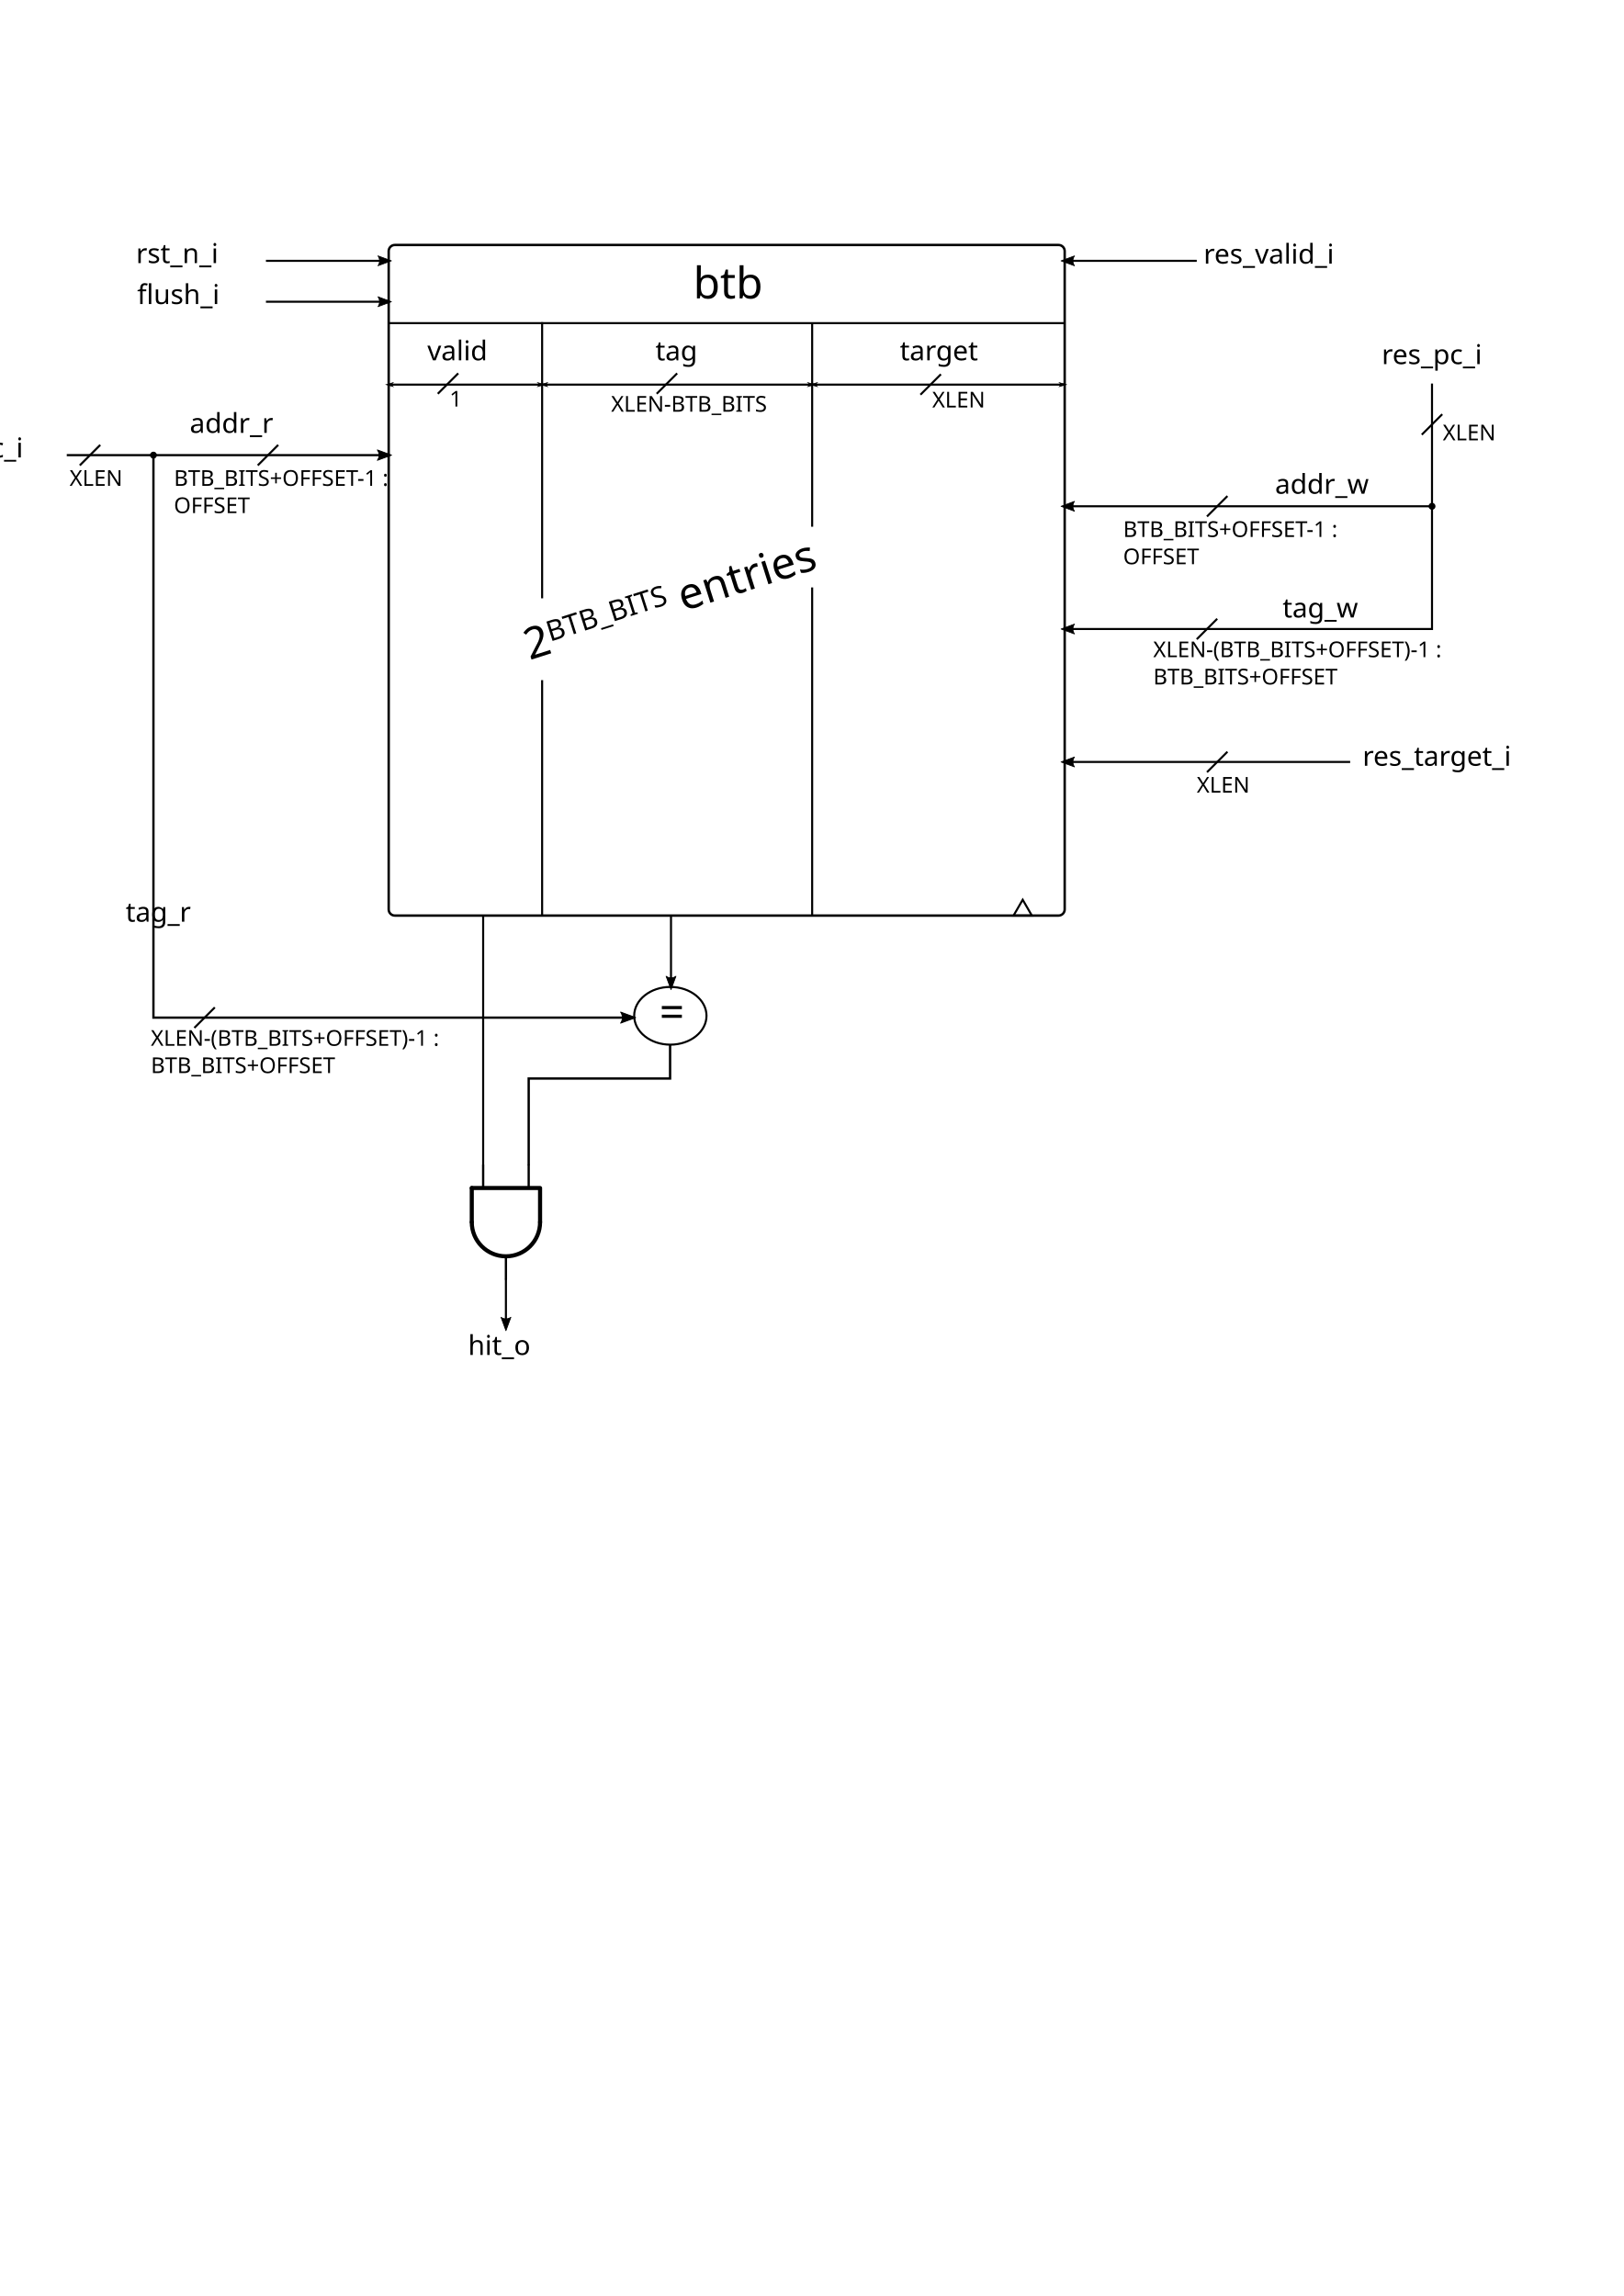
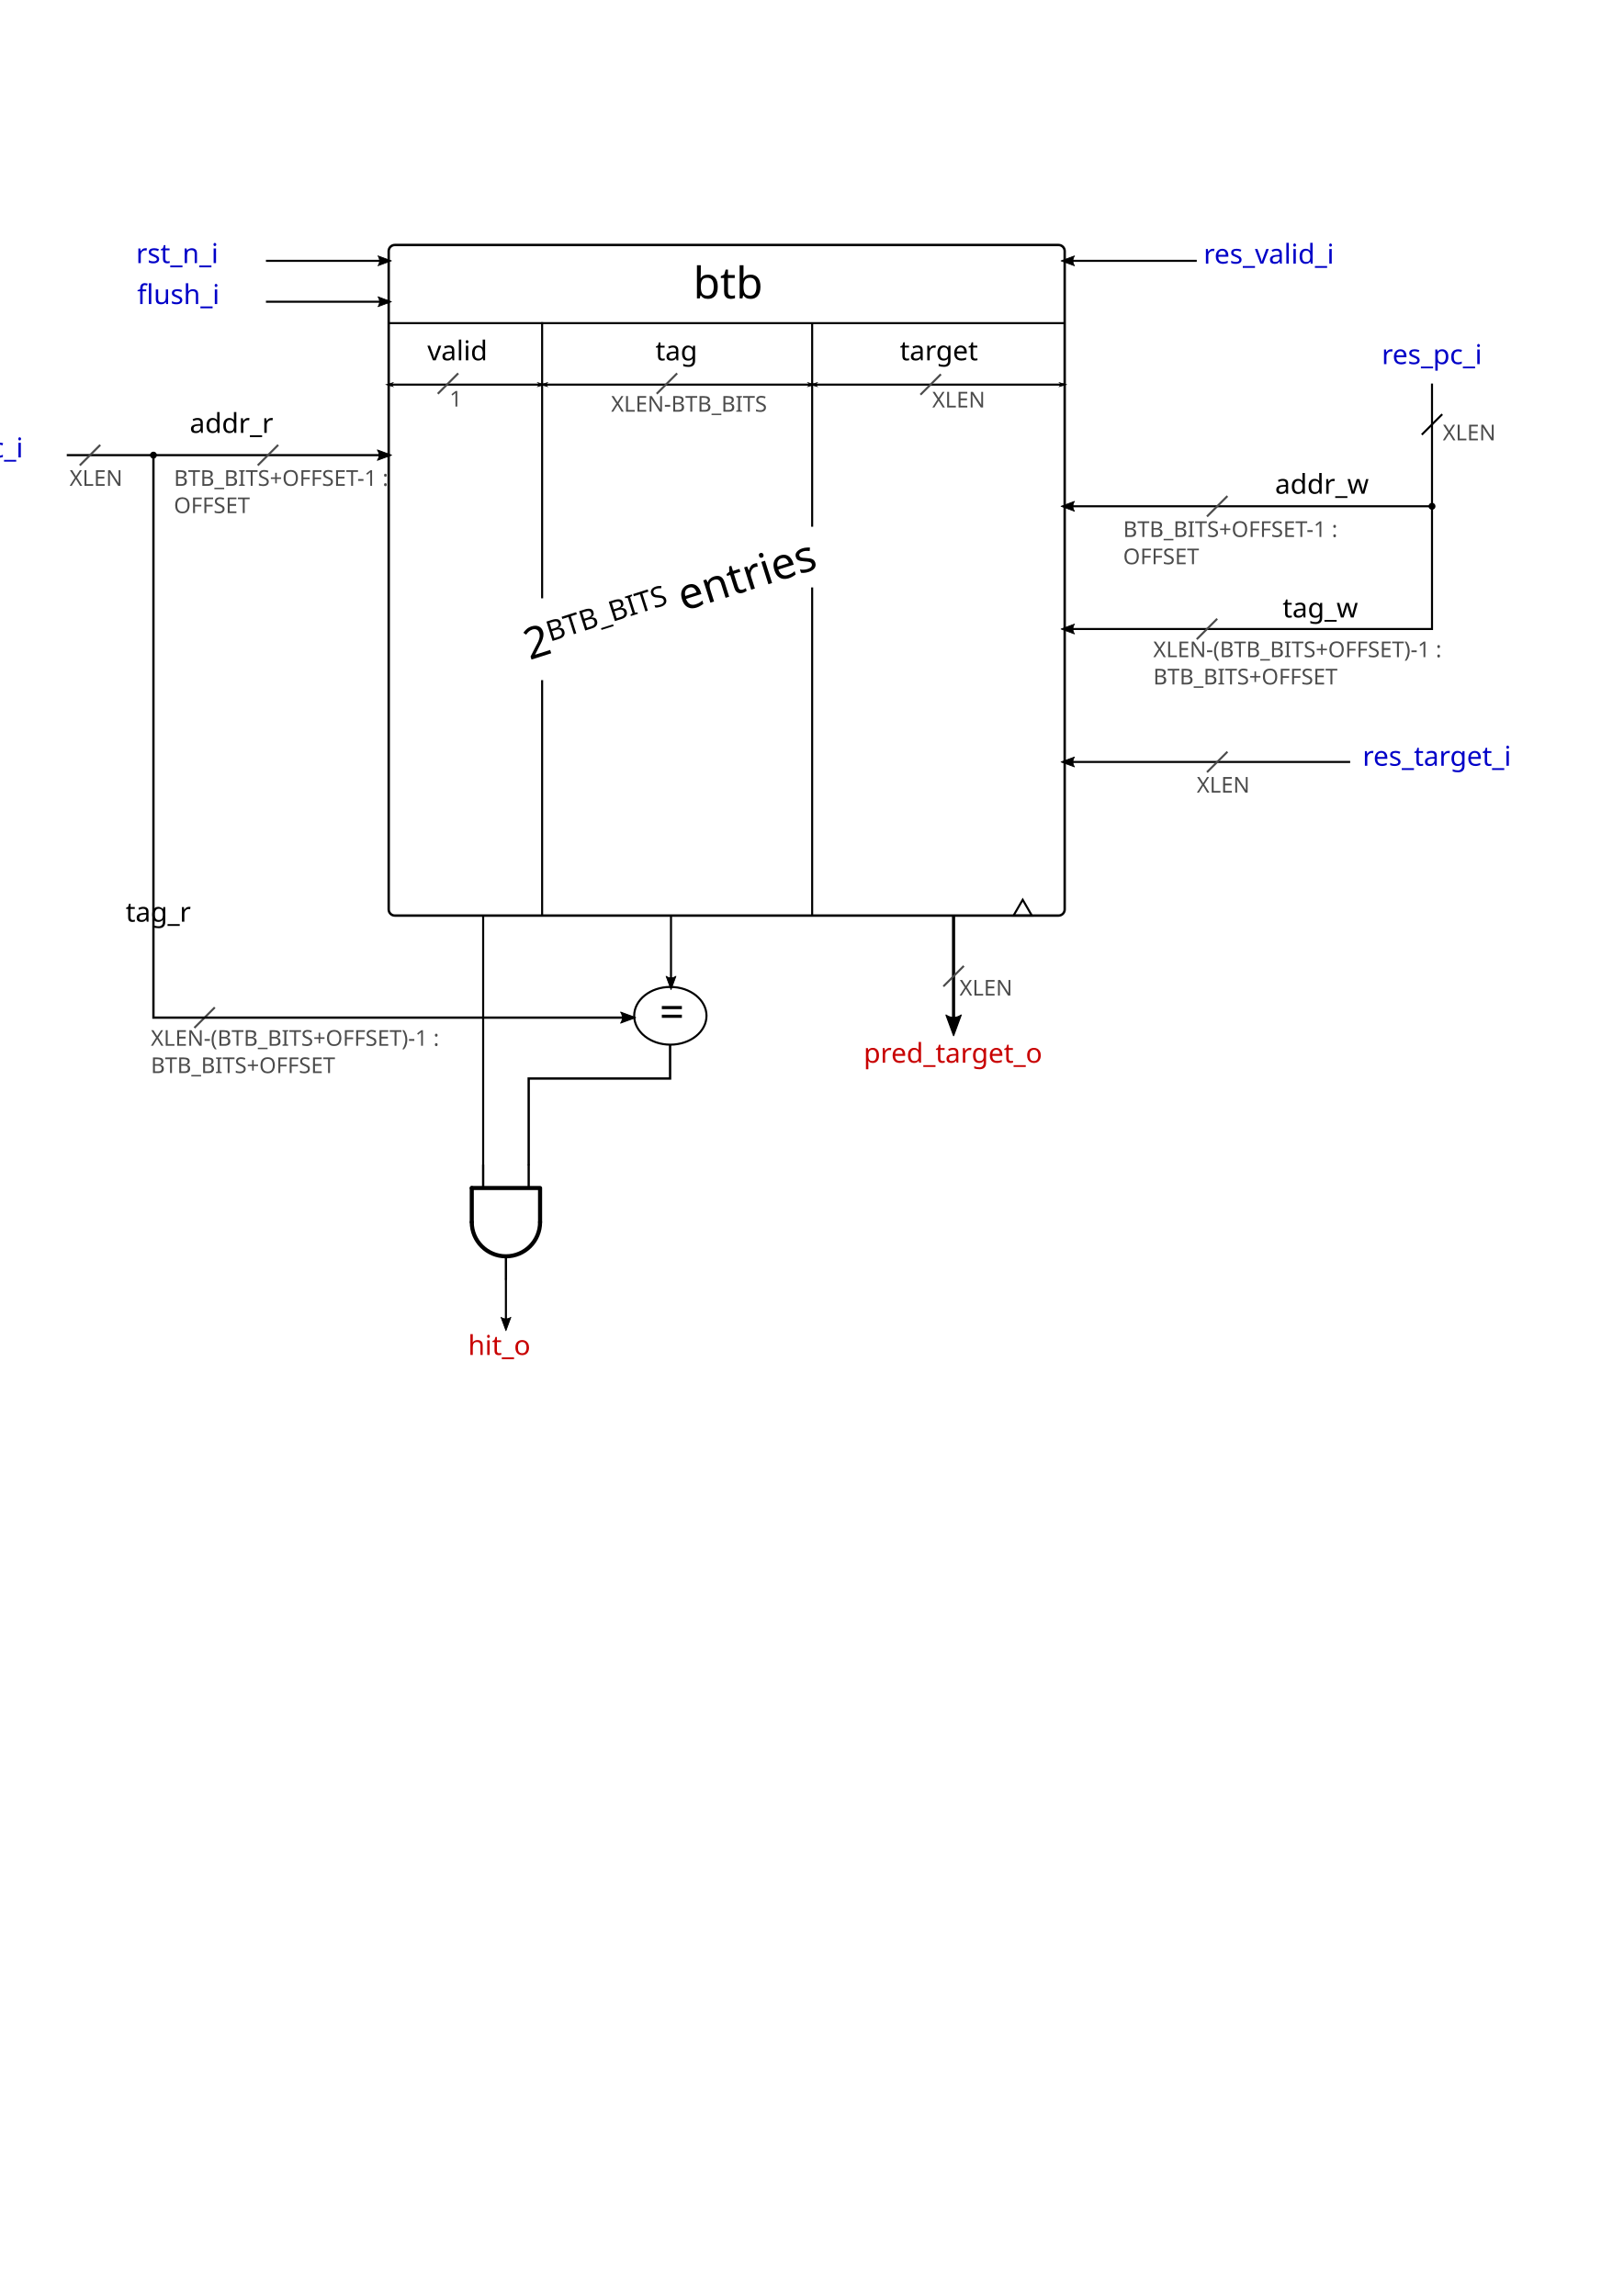
<svg xmlns="http://www.w3.org/2000/svg" width="210mm" height="297mm" viewBox="0 0 210 297" version="1.1" id="svg22961">
  <defs id="defs22955">
    <marker orient="auto" refY="0" refX="0" id="marker49386" style="overflow:visible">
      <path id="path49384" style="fill:#000000;fill-opacity:1;fill-rule:evenodd;stroke:#000000;stroke-width:0.625;stroke-linejoin:round;stroke-opacity:1" d="M 8.719,4.034 -2.207,0.016 8.719,-4.002 c -1.745,2.372 -1.735,5.617 -6e-7,8.035 z" transform="scale(-0.6)" />
    </marker>
    <marker style="overflow:visible" id="marker48910" refX="0" refY="0" orient="auto">
      <path transform="scale(-0.6)" d="M 8.719,4.034 -2.207,0.016 8.719,-4.002 c -1.745,2.372 -1.735,5.617 -6e-7,8.035 z" style="fill:#000000;fill-opacity:1;fill-rule:evenodd;stroke:#000000;stroke-width:0.625;stroke-linejoin:round;stroke-opacity:1" id="path48908" />
    </marker>
    <marker style="overflow:visible" id="marker48564" refX="0" refY="0" orient="auto">
      <path transform="scale(-0.6)" d="M 8.719,4.034 -2.207,0.016 8.719,-4.002 c -1.745,2.372 -1.735,5.617 -6e-7,8.035 z" style="fill:#000000;fill-opacity:1;fill-rule:evenodd;stroke:#000000;stroke-width:0.625;stroke-linejoin:round;stroke-opacity:1" id="path48562" />
    </marker>
    <marker orient="auto" refY="0" refX="0" id="marker47686" style="overflow:visible">
      <path id="path47684" style="fill:#000000;fill-opacity:1;fill-rule:evenodd;stroke:#000000;stroke-width:0.625;stroke-linejoin:round;stroke-opacity:1" d="M 8.719,4.034 -2.207,0.016 8.719,-4.002 c -1.745,2.372 -1.735,5.617 -6e-7,8.035 z" transform="scale(-0.6)" />
    </marker>
    <marker style="overflow:visible" id="marker43282" refX="0" refY="0" orient="auto">
      <path transform="scale(-0.6)" d="M 8.719,4.034 -2.207,0.016 8.719,-4.002 c -1.745,2.372 -1.735,5.617 -6e-7,8.035 z" style="fill:#000000;fill-opacity:1;fill-rule:evenodd;stroke:#000000;stroke-width:0.625;stroke-linejoin:round;stroke-opacity:1" id="path43280" />
    </marker>
    <marker orient="auto" refY="0" refX="0" id="marker42916" style="overflow:visible">
      <path id="path42914" style="fill:#000000;fill-opacity:1;fill-rule:evenodd;stroke:#000000;stroke-width:0.625;stroke-linejoin:round;stroke-opacity:1" d="M 8.719,4.034 -2.207,0.016 8.719,-4.002 c -1.745,2.372 -1.735,5.617 -6e-7,8.035 z" transform="scale(-0.6)" />
    </marker>
    <marker orient="auto" refY="0" refX="0" id="Arrow1Sstart" style="overflow:visible">
      <path id="path922" d="M 0,0 5,-5 -12.5,0 5,5 Z" style="fill:#000000;fill-opacity:1;fill-rule:evenodd;stroke:#000000;stroke-width:1pt;stroke-opacity:1" transform="matrix(0.2,0,0,0.2,1.2,0)" />
    </marker>
    <marker orient="auto" refY="0" refX="0" id="Arrow1Send" style="overflow:visible">
      <path id="path925" d="M 0,0 5,-5 -12.5,0 5,5 Z" style="fill:#000000;fill-opacity:1;fill-rule:evenodd;stroke:#000000;stroke-width:1pt;stroke-opacity:1" transform="matrix(-0.2,0,0,-0.2,-1.2,0)" />
    </marker>
    <marker orient="auto" refY="0" refX="0" id="Arrow1Sstart-6" style="overflow:visible">
      <path id="path922-5" d="M 0,0 5,-5 -12.5,0 5,5 Z" style="fill:#000000;fill-opacity:1;fill-rule:evenodd;stroke:#000000;stroke-width:1pt;stroke-opacity:1" transform="matrix(0.2,0,0,0.2,1.2,0)" />
    </marker>
    <marker orient="auto" refY="0" refX="0" id="Arrow1Send-6" style="overflow:visible">
      <path id="path925-3" d="M 0,0 5,-5 -12.5,0 5,5 Z" style="fill:#000000;fill-opacity:1;fill-rule:evenodd;stroke:#000000;stroke-width:1pt;stroke-opacity:1" transform="matrix(-0.2,0,0,-0.2,-1.2,0)" />
    </marker>
    <marker orient="auto" refY="0" refX="0" id="Arrow1Sstart-2" style="overflow:visible">
      <path id="path922-9" d="M 0,0 5,-5 -12.5,0 5,5 Z" style="fill:#000000;fill-opacity:1;fill-rule:evenodd;stroke:#000000;stroke-width:1pt;stroke-opacity:1" transform="matrix(0.2,0,0,0.2,1.2,0)" />
    </marker>
    <marker orient="auto" refY="0" refX="0" id="Arrow1Send-3" style="overflow:visible">
      <path id="path925-9" d="M 0,0 5,-5 -12.5,0 5,5 Z" style="fill:#000000;fill-opacity:1;fill-rule:evenodd;stroke:#000000;stroke-width:1pt;stroke-opacity:1" transform="matrix(-0.2,0,0,-0.2,-1.2,0)" />
    </marker>
    <marker style="overflow:visible" id="marker3469" refX="0" refY="0" orient="auto">
      <path transform="scale(-0.6)" d="M 8.719,4.034 -2.207,0.016 8.719,-4.002 c -1.745,2.372 -1.735,5.617 -6e-7,8.035 z" style="fill:#000000;fill-opacity:1;fill-rule:evenodd;stroke:#000000;stroke-width:0.625;stroke-linejoin:round;stroke-opacity:1" id="path3467" />
    </marker>
    <marker orient="auto" refY="0" refX="0" id="Arrow2Mend" style="overflow:visible">
      <path id="path937" style="fill:#000000;fill-opacity:1;fill-rule:evenodd;stroke:#000000;stroke-width:0.625;stroke-linejoin:round;stroke-opacity:1" d="M 8.719,4.034 -2.207,0.016 8.719,-4.002 c -1.745,2.372 -1.735,5.617 -6e-7,8.035 z" transform="scale(-0.6)" />
    </marker>
    <marker style="overflow:visible" id="marker3503" refX="0" refY="0" orient="auto">
      <path transform="scale(-0.6)" d="M 8.719,4.034 -2.207,0.016 8.719,-4.002 c -1.745,2.372 -1.735,5.617 -6e-7,8.035 z" style="fill:#000000;fill-opacity:1;fill-rule:evenodd;stroke:#000000;stroke-width:0.625;stroke-linejoin:round;stroke-opacity:1" id="path3501" />
    </marker>
    <marker orient="auto" refY="0" refX="0" id="marker3579-7" style="overflow:visible">
      <path id="path3577-1" style="fill:#000000;fill-opacity:1;fill-rule:evenodd;stroke:#000000;stroke-width:0.625;stroke-linejoin:round;stroke-opacity:1" d="M 8.719,4.034 -2.207,0.016 8.719,-4.002 c -1.745,2.372 -1.735,5.617 -6e-7,8.035 z" transform="scale(-0.6)" />
+     </marker>
+     <marker orient="auto" refY="0" refX="0" id="marker3579-7-7" style="overflow:visible">
+       <path id="path3577-1-9" style="fill:#000000;fill-opacity:1;fill-rule:evenodd;stroke:#000000;stroke-width:0.625;stroke-linejoin:round;stroke-opacity:1" d="M 8.719,4.034 -2.207,0.016 8.719,-4.002 c -1.745,2.372 -1.735,5.617 -6e-7,8.035 z" transform="scale(-0.6)" />
    </marker>
  </defs>
  <g id="layer1">
    <rect rx="0.794" ry="0.794" style="fill:none;fill-opacity:1;stroke:#000000;stroke-width:0.313;stroke-opacity:1" y="31.689" x="50.271" height="86.746" width="87.429" id="rect3715-5" />
    <text id="text4524-6" y="38.651" x="89.543" style="font-style:normal;font-variant:normal;font-weight:normal;font-stretch:normal;font-size:5.651px;line-height:1.25;font-family:'Ubuntu Mono';-inkscape-font-specification:'Ubuntu Mono';letter-spacing:0px;word-spacing:0px;fill:#000000;fill-opacity:1;stroke:none;stroke-width:0.265" xml:space="preserve" transform="scale(1.001237,0.9987643)">
      <tspan style="font-size:5.651px;stroke-width:0.265" y="38.651" x="89.543" id="tspan4522-9">btb</tspan>
    </text>
    <path style="fill:none;fill-opacity:1;stroke:#000000;stroke-width:0.265;stroke-opacity:1" id="path4697-3" d="m 94.985,60.198 -2.365,0 1.183,-2.048 z" transform="matrix(1.002476,0,0,1,38.23497,58.23652)" />
    <path style="fill:none;stroke:#000000;stroke-width:0.265px;stroke-linecap:butt;stroke-linejoin:miter;stroke-opacity:1" d="M 50.271,41.8 H 137.631" id="path17433" />
    <path style="fill:none;stroke:#000000;stroke-width:0.265px;stroke-linecap:butt;stroke-linejoin:miter;stroke-opacity:1" d="M 105.04,41.8 V 68.135" id="path17435" />
    <text id="text4524-6-8" y="102.263" x="39.335" style="font-style:normal;font-variant:normal;font-weight:normal;font-stretch:normal;font-size:5.651px;line-height:1.25;font-family:'Ubuntu Mono';-inkscape-font-specification:'Ubuntu Mono';letter-spacing:0px;word-spacing:0px;fill:#000000;fill-opacity:1;stroke:none;stroke-width:0.265" xml:space="preserve" transform="matrix(0.9541437,-0.3034562,0.3027068,0.9517872,0,0)">
      <tspan style="font-size:5.651px;stroke-width:0.265" y="102.263" x="39.335" id="tspan4522-9-9">2<tspan id="tspan23048" style="font-size:65%;baseline-shift:super">BTB_BITS</tspan> entries</tspan>
    </text>
    <path style="fill:none;stroke:#000000;stroke-width:0.265px;stroke-linecap:butt;stroke-linejoin:miter;stroke-opacity:1" d="M 105.04,75.987 V 118.406" id="path17435-2" />
    <text xml:space="preserve" style="font-style:normal;font-variant:normal;font-weight:normal;font-stretch:normal;font-size:3.528px;line-height:1.25;font-family:'Ubuntu Mono';-inkscape-font-specification:'Ubuntu Mono';letter-spacing:0px;word-spacing:0px;fill:#000000;fill-opacity:1;stroke:none;stroke-width:0.265" x="55.272" y="46.611" id="text17096-7">
      <tspan id="tspan17094-4" x="55.272" y="46.611" style="font-size:3.528px;stroke-width:0.265">valid</tspan>
    </text>
    <text xml:space="preserve" style="font-style:normal;font-variant:normal;font-weight:normal;font-stretch:normal;font-size:3.528px;line-height:1.25;font-family:'Ubuntu Mono';-inkscape-font-specification:'Ubuntu Mono';letter-spacing:0px;word-spacing:0px;fill:#000000;fill-opacity:1;stroke:none;stroke-width:0.265" x="116.38" y="46.611" id="text17096-5">
      <tspan id="tspan17094-2" x="116.38" y="46.611" style="font-size:3.528px;stroke-width:0.265">target</tspan>
    </text>
    <text xml:space="preserve" style="font-style:normal;font-variant:normal;font-weight:normal;font-stretch:normal;font-size:3.528px;line-height:1.25;font-family:'Ubuntu Mono';-inkscape-font-specification:'Ubuntu Mono';letter-spacing:0px;word-spacing:0px;fill:#000000;fill-opacity:1;stroke:none;stroke-width:0.265" x="84.768" y="46.617" id="text17096-7-1">
      <tspan id="tspan17094-4-0" x="84.768" y="46.617" style="font-size:3.528px;stroke-width:0.265">tag</tspan>
    </text>
    <path style="fill:none;stroke:#000000;stroke-width:0.265px;stroke-linecap:butt;stroke-linejoin:miter;stroke-opacity:1" d="m 70.115,41.677 v 35.719" id="path17435-6" />
    <path style="fill:none;stroke:#000000;stroke-width:0.265px;stroke-linecap:butt;stroke-linejoin:miter;stroke-opacity:1" d="M 70.115,87.979 V 118.406" id="path17435-2-1" />
    <path style="fill:none;stroke:#000000;stroke-width:0.265px;stroke-linecap:butt;stroke-linejoin:miter;stroke-opacity:1;marker-start:url(#Arrow1Sstart);marker-end:url(#Arrow1Send)" d="M 50.271,49.752 H 70.115" id="path23467" />
-     <text xml:space="preserve" style="font-style:normal;font-variant:normal;font-weight:normal;font-stretch:normal;font-size:2.822px;line-height:1.25;font-family:'Ubuntu Mono';-inkscape-font-specification:'Ubuntu Mono';letter-spacing:0px;word-spacing:0px;fill:#000000;fill-opacity:1;stroke:none;stroke-width:0.265" x="58.142" y="52.591" id="text26007">
-       <tspan id="tspan26005" x="58.142" y="52.591" style="stroke-width:0.265">1</tspan>
-     </text>
-     <path style="fill:none;stroke:#000000;stroke-width:0.265px;stroke-linecap:butt;stroke-linejoin:miter;stroke-opacity:1" d="m 56.621,50.937 2.646,-2.646" id="path5483-4-6-2-7" />
+     <text xml:space="preserve" style="font-style:normal;font-variant:normal;font-weight:normal;font-stretch:normal;font-size:2.822px;line-height:1.25;font-family:'Ubuntu Mono';-inkscape-font-specification:'Ubuntu Mono';letter-spacing:0px;word-spacing:0px;fill:#4b4b4b;fill-opacity:1;stroke:none;stroke-width:0.265;" x="58.142" y="52.591" id="text26007">
+       <tspan id="tspan26005" x="58.142" y="52.591" style="stroke-width:0.265;fill:#4b4b4b;fill-opacity:1;">1</tspan>
+     </text>
+     <path style="fill:none;stroke:#4b4b4b;stroke-width:0.265px;stroke-linecap:butt;stroke-linejoin:miter;stroke-opacity:1" d="m 56.621,50.937 2.646,-2.646" id="path5483-4-6-2-7" />
    <path style="fill:none;stroke:#000000;stroke-width:0.265px;stroke-linecap:butt;stroke-linejoin:miter;stroke-opacity:1;marker-start:url(#Arrow1Sstart-6);marker-end:url(#Arrow1Send-6)" d="M 70.233,49.752 H 105.053" id="path23467-9" />
-     <text xml:space="preserve" style="font-style:normal;font-variant:normal;font-weight:normal;font-stretch:normal;font-size:2.822px;line-height:1.25;font-family:'Ubuntu Mono';-inkscape-font-specification:'Ubuntu Mono';letter-spacing:0px;word-spacing:0px;fill:#000000;fill-opacity:1;stroke:none;stroke-width:0.265" x="79.035" y="53.253" id="text26007-4">
-       <tspan id="tspan26005-8" x="79.035" y="53.253" style="stroke-width:0.265">XLEN-BTB_BITS</tspan>
-     </text>
-     <path style="fill:none;stroke:#000000;stroke-width:0.265px;stroke-linecap:butt;stroke-linejoin:miter;stroke-opacity:1" d="m 84.931,50.937 2.646,-2.646" id="path5483-4-6-2-7-1" />
+     <text xml:space="preserve" style="font-style:normal;font-variant:normal;font-weight:normal;font-stretch:normal;font-size:2.822px;line-height:1.25;font-family:'Ubuntu Mono';-inkscape-font-specification:'Ubuntu Mono';letter-spacing:0px;word-spacing:0px;fill:#4b4b4b;fill-opacity:1;stroke:none;stroke-width:0.265;" x="79.035" y="53.253" id="text26007-4">
+       <tspan id="tspan26005-8" x="79.035" y="53.253" style="stroke-width:0.265;fill:#4b4b4b;fill-opacity:1;">XLEN-BTB_BITS</tspan>
+     </text>
+     <path style="fill:none;stroke:#4b4b4b;stroke-width:0.265px;stroke-linecap:butt;stroke-linejoin:miter;stroke-opacity:1" d="m 84.931,50.937 2.646,-2.646" id="path5483-4-6-2-7-1" />
    <path style="fill:none;stroke:#000000;stroke-width:0.265px;stroke-linecap:butt;stroke-linejoin:miter;stroke-opacity:1;marker-start:url(#Arrow1Sstart-2);marker-end:url(#Arrow1Send-3)" d="m 105.126,49.752 h 32.457" id="path23467-0" />
-     <text xml:space="preserve" style="font-style:normal;font-variant:normal;font-weight:normal;font-stretch:normal;font-size:2.822px;line-height:1.25;font-family:'Ubuntu Mono';-inkscape-font-specification:'Ubuntu Mono';letter-spacing:0px;word-spacing:0px;fill:#000000;fill-opacity:1;stroke:none;stroke-width:0.265" x="120.565" y="52.709" id="text26007-8">
-       <tspan id="tspan26005-85" x="120.565" y="52.709" style="stroke-width:0.265">XLEN</tspan>
-     </text>
-     <path style="fill:none;stroke:#000000;stroke-width:0.265px;stroke-linecap:butt;stroke-linejoin:miter;stroke-opacity:1" d="m 119.044,51.055 2.646,-2.646" id="path5483-4-6-2-7-0" />
+     <text xml:space="preserve" style="font-style:normal;font-variant:normal;font-weight:normal;font-stretch:normal;font-size:2.822px;line-height:1.25;font-family:'Ubuntu Mono';-inkscape-font-specification:'Ubuntu Mono';letter-spacing:0px;word-spacing:0px;fill:#4b4b4b;fill-opacity:1;stroke:none;stroke-width:0.265;" x="120.565" y="52.709" id="text26007-8">
+       <tspan id="tspan26005-85" x="120.565" y="52.709" style="stroke-width:0.265;fill:#4b4b4b;fill-opacity:1;">XLEN</tspan>
+     </text>
+     <path style="fill:none;stroke:#4b4b4b;stroke-width:0.265px;stroke-linecap:butt;stroke-linejoin:miter;stroke-opacity:1" d="m 119.044,51.055 2.646,-2.646" id="path5483-4-6-2-7-0" />
    <path style="fill:none;stroke:#000000;stroke-width:0.265;stroke-linecap:butt;stroke-linejoin:miter;stroke-miterlimit:4;stroke-dasharray:none;stroke-opacity:1;marker-end:url(#Arrow2Mend)" d="M 34.396,39.031 H 50.271" id="path2840-3" />
-     <text xml:space="preserve" style="font-style:normal;font-variant:normal;font-weight:normal;font-stretch:normal;font-size:3.528px;line-height:1.25;font-family:'Ubuntu Mono';-inkscape-font-specification:'Ubuntu Mono';text-align:end;letter-spacing:0px;word-spacing:0px;text-anchor:end;fill:#000000;fill-opacity:1;stroke:none;stroke-width:0.265" x="32.981" y="39.325" id="text2844-6">
-       <tspan id="tspan2842-7" x="32.981" y="39.325" style="font-size:3.528px;text-align:end;text-anchor:end;stroke-width:0.265">flush_i</tspan>
+     <text xml:space="preserve" style="font-style:normal;font-variant:normal;font-weight:normal;font-stretch:normal;font-size:3.528px;line-height:1.25;font-family:'Ubuntu Mono';-inkscape-font-specification:'Ubuntu Mono';text-align:end;letter-spacing:0px;word-spacing:0px;text-anchor:end;fill:#0000c8;fill-opacity:1;stroke:none;stroke-width:0.265;" x="32.981" y="39.325" id="text2844-6">
+       <tspan id="tspan2842-7" x="32.981" y="39.325" style="font-size:3.528px;text-align:end;text-anchor:end;stroke-width:0.265;fill:#0000c8;fill-opacity:1;">flush_i</tspan>
    </text>
    <path style="fill:none;stroke:#000000;stroke-width:0.265;stroke-linecap:butt;stroke-linejoin:miter;stroke-miterlimit:4;stroke-dasharray:none;stroke-opacity:1;marker-end:url(#marker3469)" d="M 34.396,33.74 H 50.271" id="path2840-3-5" />
-     <text xml:space="preserve" style="font-style:normal;font-variant:normal;font-weight:normal;font-stretch:normal;font-size:3.528px;line-height:1.25;font-family:'Ubuntu Mono';-inkscape-font-specification:'Ubuntu Mono';text-align:end;letter-spacing:0px;word-spacing:0px;text-anchor:end;fill:#000000;fill-opacity:1;stroke:none;stroke-width:0.265" x="32.826" y="34.034" id="text2844-6-3">
-       <tspan id="tspan2842-7-5" x="32.826" y="34.034" style="font-size:3.528px;text-align:end;text-anchor:end;stroke-width:0.265">rst_n_i</tspan>
+     <text xml:space="preserve" style="font-style:normal;font-variant:normal;font-weight:normal;font-stretch:normal;font-size:3.528px;line-height:1.25;font-family:'Ubuntu Mono';-inkscape-font-specification:'Ubuntu Mono';text-align:end;letter-spacing:0px;word-spacing:0px;text-anchor:end;fill:#0000c8;fill-opacity:1;stroke:none;stroke-width:0.265;" x="32.826" y="34.034" id="text2844-6-3">
+       <tspan id="tspan2842-7-5" x="32.826" y="34.034" style="font-size:3.528px;text-align:end;text-anchor:end;stroke-width:0.265;fill:#0000c8;fill-opacity:1;">rst_n_i</tspan>
    </text>
    <path style="fill:none;stroke:#000000;stroke-width:0.281;stroke-linecap:butt;stroke-linejoin:miter;stroke-miterlimit:4;stroke-dasharray:none;stroke-opacity:1;marker-end:url(#marker3503)" d="M 8.635,58.875 H 50.271" id="path2840-3-6" />
-     <text xml:space="preserve" style="font-style:normal;font-variant:normal;font-weight:normal;font-stretch:normal;font-size:3.528px;line-height:1.25;font-family:'Ubuntu Mono';-inkscape-font-specification:'Ubuntu Mono';text-align:end;letter-spacing:0px;word-spacing:0px;text-anchor:end;fill:#000000;fill-opacity:1;stroke:none;stroke-width:0.265" x="7.581" y="59.169" id="text2844-6-2">
-       <tspan id="tspan2842-7-9" x="7.581" y="59.169" style="font-size:3.528px;text-align:end;text-anchor:end;stroke-width:0.265">pc_i</tspan>
-     </text>
-     <path style="fill:none;stroke:#000000;stroke-width:0.265px;stroke-linecap:butt;stroke-linejoin:miter;stroke-opacity:1" d="m 33.337,60.198 2.646,-2.646" id="path5483" />
-     <text xml:space="preserve" style="font-style:normal;font-variant:normal;font-weight:normal;font-stretch:normal;font-size:2.822px;line-height:1.25;font-family:'Ubuntu Mono';-inkscape-font-specification:'Ubuntu Mono';letter-spacing:0px;word-spacing:0px;fill:#000000;fill-opacity:1;stroke:none;stroke-width:0.265" x="22.49" y="62.844" id="text5508">
-       <tspan id="tspan5506" x="22.49" y="62.844" style="stroke-width:0.265">BTB_BITS+OFFSET-1 :</tspan>
-       <tspan x="22.49" y="66.372" style="stroke-width:0.265" id="tspan45962">OFFSET</tspan>
-     </text>
-     <path style="fill:none;stroke:#000000;stroke-width:0.265px;stroke-linecap:butt;stroke-linejoin:miter;stroke-opacity:1" d="M 10.319,60.198 12.965,57.552" id="path5483-9" />
-     <text xml:space="preserve" style="font-style:normal;font-variant:normal;font-weight:normal;font-stretch:normal;font-size:2.822px;line-height:1.25;font-family:'Ubuntu Mono';-inkscape-font-specification:'Ubuntu Mono';letter-spacing:0px;word-spacing:0px;fill:#000000;fill-opacity:1;stroke:none;stroke-width:0.265" x="8.996" y="62.844" id="text5508-6">
-       <tspan id="tspan5506-3" x="8.996" y="62.844" style="stroke-width:0.265">XLEN</tspan>
+     <text xml:space="preserve" style="font-style:normal;font-variant:normal;font-weight:normal;font-stretch:normal;font-size:3.528px;line-height:1.25;font-family:'Ubuntu Mono';-inkscape-font-specification:'Ubuntu Mono';text-align:end;letter-spacing:0px;word-spacing:0px;text-anchor:end;fill:#0000c8;fill-opacity:1;stroke:none;stroke-width:0.265;" x="7.581" y="59.169" id="text2844-6-2">
+       <tspan id="tspan2842-7-9" x="7.581" y="59.169" style="font-size:3.528px;text-align:end;text-anchor:end;stroke-width:0.265;fill:#0000c8;fill-opacity:1;">pc_i</tspan>
+     </text>
+     <path style="fill:none;stroke:#4b4b4b;stroke-width:0.265px;stroke-linecap:butt;stroke-linejoin:miter;stroke-opacity:1" d="m 33.337,60.198 2.646,-2.646" id="path5483" />
+     <text xml:space="preserve" style="font-style:normal;font-variant:normal;font-weight:normal;font-stretch:normal;font-size:2.822px;line-height:1.25;font-family:'Ubuntu Mono';-inkscape-font-specification:'Ubuntu Mono';letter-spacing:0px;word-spacing:0px;fill:#4b4b4b;fill-opacity:1;stroke:none;stroke-width:0.265;" x="22.49" y="62.844" id="text5508">
+       <tspan id="tspan5506" x="22.49" y="62.844" style="stroke-width:0.265;fill:#4b4b4b;fill-opacity:1;">BTB_BITS+OFFSET-1 :</tspan>
+       <tspan x="22.49" y="66.372" style="stroke-width:0.265;fill:#4b4b4b;fill-opacity:1;" id="tspan45962">OFFSET</tspan>
+     </text>
+     <path style="fill:none;stroke:#4b4b4b;stroke-width:0.265px;stroke-linecap:butt;stroke-linejoin:miter;stroke-opacity:1" d="M 10.319,60.198 12.965,57.552" id="path5483-9" />
+     <text xml:space="preserve" style="font-style:normal;font-variant:normal;font-weight:normal;font-stretch:normal;font-size:2.822px;line-height:1.25;font-family:'Ubuntu Mono';-inkscape-font-specification:'Ubuntu Mono';letter-spacing:0px;word-spacing:0px;fill:#4b4b4b;fill-opacity:1;stroke:none;stroke-width:0.265;" x="8.996" y="62.844" id="text5508-6">
+       <tspan id="tspan5506-3" x="8.996" y="62.844" style="stroke-width:0.265;fill:#4b4b4b;fill-opacity:1;">XLEN</tspan>
    </text>
    <text xml:space="preserve" style="font-style:normal;font-variant:normal;font-weight:normal;font-stretch:normal;font-size:2.822px;line-height:1.25;font-family:'Ubuntu Mono';-inkscape-font-specification:'Ubuntu Mono';letter-spacing:0px;word-spacing:0px;fill:#000000;fill-opacity:1;stroke:none;stroke-width:0.265" x="85.99" y="131.635" id="text42209">
      <tspan id="tspan42207" x="85.99" y="134.268" style="stroke-width:0.265" />
    </text>
    <g id="g42218">
      <ellipse ry="3.733" rx="4.677" cy="131.399" cx="86.698" id="path41608" style="fill:none;fill-opacity:1;stroke:#000000;stroke-width:0.265;stroke-miterlimit:4;stroke-dasharray:none;stroke-opacity:1" />
      <text id="text42213" y="132.881" x="85.284" style="font-style:normal;font-variant:normal;font-weight:normal;font-stretch:normal;font-size:5.644px;line-height:1.25;font-family:'Ubuntu Mono';-inkscape-font-specification:'Ubuntu Mono';letter-spacing:0px;word-spacing:0px;fill:#000000;fill-opacity:1;stroke:none;stroke-width:0.265" xml:space="preserve">
        <tspan style="stroke-width:0.265" y="132.881" x="85.284" id="tspan42211">=</tspan>
      </text>
    </g>
    <circle style="fill:#000000;fill-opacity:1;stroke:#000000;stroke-width:0.204;stroke-opacity:1" id="path103-7" cx="19.844" cy="-58.875" r="0.348" transform="scale(1,-1)" />
-     <text xml:space="preserve" style="font-style:normal;font-variant:normal;font-weight:normal;font-stretch:normal;font-size:2.822px;line-height:1.25;font-family:'Ubuntu Mono';-inkscape-font-specification:'Ubuntu Mono';letter-spacing:0px;word-spacing:0px;fill:#000000;fill-opacity:1;stroke:none;stroke-width:0.265" x="19.504" y="135.278" id="text26007-4-8">
-       <tspan id="tspan26005-8-5" x="19.504" y="135.278" style="stroke-width:0.265">XLEN-(BTB_BITS+OFFSET)-1 :</tspan>
-       <tspan x="19.504" y="138.806" style="stroke-width:0.265" id="tspan47140">BTB_BITS+OFFSET</tspan>
-     </text>
-     <path style="fill:none;stroke:#000000;stroke-width:0.265px;stroke-linecap:butt;stroke-linejoin:miter;stroke-opacity:1" d="m 25.135,132.958 2.646,-2.646" id="path5483-4-6-2-7-1-6" />
+     <text xml:space="preserve" style="font-style:normal;font-variant:normal;font-weight:normal;font-stretch:normal;font-size:2.822px;line-height:1.25;font-family:'Ubuntu Mono';-inkscape-font-specification:'Ubuntu Mono';letter-spacing:0px;word-spacing:0px;fill:#4b4b4b;fill-opacity:1;stroke:none;stroke-width:0.265;" x="19.504" y="135.278" id="text26007-4-8">
+       <tspan id="tspan26005-8-5" x="19.504" y="135.278" style="stroke-width:0.265;fill:#4b4b4b;fill-opacity:1;">XLEN-(BTB_BITS+OFFSET)-1 :</tspan>
+       <tspan x="19.504" y="138.806" style="stroke-width:0.265;fill:#4b4b4b;fill-opacity:1;" id="tspan47140">BTB_BITS+OFFSET</tspan>
+     </text>
+     <path style="fill:none;stroke:#4b4b4b;stroke-width:0.265px;stroke-linecap:butt;stroke-linejoin:miter;stroke-opacity:1" d="m 25.135,132.958 2.646,-2.646" id="path5483-4-6-2-7-1-6" />
    <path style="fill:none;stroke:#000000;stroke-width:0.298px;stroke-linecap:butt;stroke-linejoin:miter;stroke-opacity:1;marker-end:url(#marker42916)" d="m 19.844,58.875 v 72.76 h 61.98" id="path43236" />
    <path style="fill:none;stroke:#000000;stroke-width:0.265px;stroke-linecap:butt;stroke-linejoin:miter;stroke-opacity:1;marker-end:url(#marker43282)" d="m 86.783,118.406 v 9.26" id="path43272" />
    <path style="fill:none;stroke:#000000;stroke-width:0.265px;stroke-linecap:butt;stroke-linejoin:miter;stroke-opacity:1;marker-end:url(#marker3579-7)" d="m 65.433,165.455 v 6.326" id="path3565-72" />
-     <text xml:space="preserve" style="font-style:normal;font-variant:normal;font-weight:normal;font-stretch:normal;font-size:3.528px;line-height:1.25;font-family:'Ubuntu Mono';-inkscape-font-specification:'Ubuntu Mono';letter-spacing:0px;word-spacing:0px;fill:#000000;fill-opacity:1;stroke:none;stroke-width:0.265" x="60.539" y="175.262" id="text22917">
-       <tspan id="tspan22915" x="60.539" y="175.262" style="font-size:3.528px;stroke-width:0.265">hit_o</tspan>
-     </text>
-     <text xml:space="preserve" style="font-style:normal;font-variant:normal;font-weight:normal;font-stretch:normal;font-size:3.528px;line-height:1.25;font-family:'Ubuntu Mono';-inkscape-font-specification:'Ubuntu Mono';letter-spacing:0px;word-spacing:0px;fill:#000000;fill-opacity:1;stroke:none;stroke-width:0.265" x="155.669" y="34.099" id="text3569">
-       <tspan id="tspan3567" x="155.669" y="34.099" style="stroke-width:0.265">res_valid_i</tspan>
-     </text>
-     <text xml:space="preserve" style="font-style:normal;font-variant:normal;font-weight:normal;font-stretch:normal;font-size:3.528px;line-height:1.25;font-family:'Ubuntu Mono';-inkscape-font-specification:'Ubuntu Mono';letter-spacing:0px;word-spacing:0px;fill:#000000;fill-opacity:1;stroke:none;stroke-width:0.265" x="178.704" y="47.101" id="text3569-0">
-       <tspan id="tspan3567-9" x="178.704" y="47.101" style="stroke-width:0.265">res_pc_i</tspan>
-     </text>
-     <text xml:space="preserve" style="font-style:normal;font-variant:normal;font-weight:normal;font-stretch:normal;font-size:3.528px;line-height:1.25;font-family:'Ubuntu Mono';-inkscape-font-specification:'Ubuntu Mono';letter-spacing:0px;word-spacing:0px;fill:#000000;fill-opacity:1;stroke:none;stroke-width:0.265" x="176.229" y="99.057" id="text3569-6">
-       <tspan id="tspan3567-2" x="176.229" y="99.057" style="stroke-width:0.265">res_target_i</tspan>
+     <text xml:space="preserve" style="font-style:normal;font-variant:normal;font-weight:normal;font-stretch:normal;font-size:3.528px;line-height:1.25;font-family:'Ubuntu Mono';-inkscape-font-specification:'Ubuntu Mono';letter-spacing:0px;word-spacing:0px;fill:#c80000;fill-opacity:1;stroke:none;stroke-width:0.265;" x="60.539" y="175.262" id="text22917">
+       <tspan id="tspan22915" x="60.539" y="175.262" style="font-size:3.528px;stroke-width:0.265;fill:#c80000;fill-opacity:1;">hit_o</tspan>
+     </text>
+     <text xml:space="preserve" style="font-style:normal;font-variant:normal;font-weight:normal;font-stretch:normal;font-size:3.528px;line-height:1.25;font-family:'Ubuntu Mono';-inkscape-font-specification:'Ubuntu Mono';letter-spacing:0px;word-spacing:0px;fill:#0000c8;fill-opacity:1;stroke:none;stroke-width:0.265;" x="155.669" y="34.099" id="text3569">
+       <tspan id="tspan3567" x="155.669" y="34.099" style="stroke-width:0.265;fill:#0000c8;fill-opacity:1;">res_valid_i</tspan>
+     </text>
+     <text xml:space="preserve" style="font-style:normal;font-variant:normal;font-weight:normal;font-stretch:normal;font-size:3.528px;line-height:1.25;font-family:'Ubuntu Mono';-inkscape-font-specification:'Ubuntu Mono';letter-spacing:0px;word-spacing:0px;fill:#0000c8;fill-opacity:1;stroke:none;stroke-width:0.265;" x="178.704" y="47.101" id="text3569-0">
+       <tspan id="tspan3567-9" x="178.704" y="47.101" style="stroke-width:0.265;fill:#0000c8;fill-opacity:1;">res_pc_i</tspan>
+     </text>
+     <text xml:space="preserve" style="font-style:normal;font-variant:normal;font-weight:normal;font-stretch:normal;font-size:3.528px;line-height:1.25;font-family:'Ubuntu Mono';-inkscape-font-specification:'Ubuntu Mono';letter-spacing:0px;word-spacing:0px;fill:#0000c8;fill-opacity:1;stroke:none;stroke-width:0.265;" x="176.229" y="99.057" id="text3569-6">
+       <tspan id="tspan3567-2" x="176.229" y="99.057" style="stroke-width:0.265;fill:#0000c8;fill-opacity:1;">res_target_i</tspan>
    </text>
    <path style="fill:none;stroke:#000000;stroke-width:0.265px;stroke-linecap:butt;stroke-linejoin:miter;stroke-opacity:1;marker-end:url(#marker47686)" d="M 154.781,33.74 H 137.583" id="path47676" />
    <path style="fill:none;stroke:#000000;stroke-width:0.265px;stroke-linecap:butt;stroke-linejoin:miter;stroke-opacity:1;marker-end:url(#marker48910)" d="m 185.208,65.49 v 15.875 h -47.625" id="path48554" />
    <path style="fill:none;stroke:#000000;stroke-width:0.265px;stroke-linecap:butt;stroke-linejoin:miter;stroke-opacity:1;marker-end:url(#marker48564)" d="m 185.208,49.615 v 15.875 h -47.625" id="path49344" />
    <path style="fill:none;stroke:#000000;stroke-width:0.265px;stroke-linecap:butt;stroke-linejoin:miter;stroke-opacity:1;marker-end:url(#marker49386)" d="M 174.625,98.562 H 137.583" id="path49376" />
    <path style="fill:none;stroke:#000000;stroke-width:0.265px;stroke-linecap:butt;stroke-linejoin:miter;stroke-opacity:1" d="m 183.885,56.229 2.646,-2.646" id="path5483-9-5" />
-     <text xml:space="preserve" style="font-style:normal;font-variant:normal;font-weight:normal;font-stretch:normal;font-size:2.822px;line-height:1.25;font-family:'Ubuntu Mono';-inkscape-font-specification:'Ubuntu Mono';letter-spacing:0px;word-spacing:0px;fill:#000000;fill-opacity:1;stroke:none;stroke-width:0.265" x="186.597" y="56.957" id="text5508-6-9">
-       <tspan id="tspan5506-3-8" x="186.597" y="56.957" style="stroke-width:0.265">XLEN</tspan>
-     </text>
-     <path style="fill:none;stroke:#000000;stroke-width:0.265px;stroke-linecap:butt;stroke-linejoin:miter;stroke-opacity:1" d="m 156.104,99.885 2.646,-2.646" id="path5483-9-4" />
-     <text xml:space="preserve" style="font-style:normal;font-variant:normal;font-weight:normal;font-stretch:normal;font-size:2.822px;line-height:1.25;font-family:'Ubuntu Mono';-inkscape-font-specification:'Ubuntu Mono';letter-spacing:0px;word-spacing:0px;fill:#000000;fill-opacity:1;stroke:none;stroke-width:0.265" x="154.781" y="102.531" id="text5508-6-8">
-       <tspan id="tspan5506-3-1" x="154.781" y="102.531" style="stroke-width:0.265">XLEN</tspan>
+     <text xml:space="preserve" style="font-style:normal;font-variant:normal;font-weight:normal;font-stretch:normal;font-size:2.822px;line-height:1.25;font-family:'Ubuntu Mono';-inkscape-font-specification:'Ubuntu Mono';letter-spacing:0px;word-spacing:0px;fill:#4b4b4b;fill-opacity:1;stroke:none;stroke-width:0.265;" x="186.597" y="56.957" id="text5508-6-9">
+       <tspan id="tspan5506-3-8" x="186.597" y="56.957" style="stroke-width:0.265;fill:#4b4b4b;fill-opacity:1;">XLEN</tspan>
+     </text>
+     <path style="fill:none;stroke:#4b4b4b;stroke-width:0.265px;stroke-linecap:butt;stroke-linejoin:miter;stroke-opacity:1" d="m 156.104,99.885 2.646,-2.646" id="path5483-9-4" />
+     <text xml:space="preserve" style="font-style:normal;font-variant:normal;font-weight:normal;font-stretch:normal;font-size:2.822px;line-height:1.25;font-family:'Ubuntu Mono';-inkscape-font-specification:'Ubuntu Mono';letter-spacing:0px;word-spacing:0px;fill:#4b4b4b;fill-opacity:1;stroke:none;stroke-width:0.265;" x="154.781" y="102.531" id="text5508-6-8">
+       <tspan id="tspan5506-3-1" x="154.781" y="102.531" style="stroke-width:0.265;fill:#4b4b4b;fill-opacity:1;">XLEN</tspan>
    </text>
    <text xml:space="preserve" style="font-style:normal;font-variant:normal;font-weight:normal;font-stretch:normal;font-size:3.528px;line-height:1.25;font-family:'Ubuntu Mono';-inkscape-font-specification:'Ubuntu Mono';text-align:end;letter-spacing:0px;word-spacing:0px;text-anchor:end;fill:#000000;fill-opacity:1;stroke:none;stroke-width:0.265" x="39.926" y="55.994" id="text2844-6-2-0">
      <tspan id="tspan2842-7-9-3" x="39.926" y="55.994" style="font-size:3.528px;text-align:end;text-anchor:end;stroke-width:0.265">addr_r</tspan>
    </text>
    <text xml:space="preserve" style="font-style:normal;font-variant:normal;font-weight:normal;font-stretch:normal;font-size:3.528px;line-height:1.25;font-family:'Ubuntu Mono';-inkscape-font-specification:'Ubuntu Mono';text-align:end;letter-spacing:0px;word-spacing:0px;text-anchor:end;fill:#000000;fill-opacity:1;stroke:none;stroke-width:0.265" x="29.277" y="119.23" id="text2844-6-2-04">
      <tspan id="tspan2842-7-9-4" x="29.277" y="119.23" style="font-size:3.528px;text-align:end;text-anchor:end;stroke-width:0.265">tag_r</tspan>
    </text>
-     <path style="fill:none;stroke:#000000;stroke-width:0.265px;stroke-linecap:butt;stroke-linejoin:miter;stroke-opacity:1" d="M 156.104,66.812 158.75,64.167" id="path5483-4" />
-     <text xml:space="preserve" style="font-style:normal;font-variant:normal;font-weight:normal;font-stretch:normal;font-size:2.822px;line-height:1.25;font-family:'Ubuntu Mono';-inkscape-font-specification:'Ubuntu Mono';letter-spacing:0px;word-spacing:0px;fill:#000000;fill-opacity:1;stroke:none;stroke-width:0.265" x="145.256" y="69.458" id="text5508-4">
-       <tspan id="tspan5506-7" x="145.256" y="69.458" style="stroke-width:0.265">BTB_BITS+OFFSET-1 :</tspan>
-       <tspan x="145.256" y="72.986" style="stroke-width:0.265" id="tspan45962-6">OFFSET</tspan>
+     <path style="fill:none;stroke:#4b4b4b;stroke-width:0.265px;stroke-linecap:butt;stroke-linejoin:miter;stroke-opacity:1" d="M 156.104,66.812 158.75,64.167" id="path5483-4" />
+     <text xml:space="preserve" style="font-style:normal;font-variant:normal;font-weight:normal;font-stretch:normal;font-size:2.822px;line-height:1.25;font-family:'Ubuntu Mono';-inkscape-font-specification:'Ubuntu Mono';letter-spacing:0px;word-spacing:0px;fill:#4b4b4b;fill-opacity:1;stroke:none;stroke-width:0.265;" x="145.256" y="69.458" id="text5508-4">
+       <tspan id="tspan5506-7" x="145.256" y="69.458" style="stroke-width:0.265;fill:#4b4b4b;fill-opacity:1;">BTB_BITS+OFFSET-1 :</tspan>
+       <tspan x="145.256" y="72.986" style="stroke-width:0.265;fill:#4b4b4b;fill-opacity:1;" id="tspan45962-6">OFFSET</tspan>
    </text>
    <text xml:space="preserve" style="font-style:normal;font-variant:normal;font-weight:normal;font-stretch:normal;font-size:3.528px;line-height:1.25;font-family:'Ubuntu Mono';-inkscape-font-specification:'Ubuntu Mono';text-align:end;letter-spacing:0px;word-spacing:0px;text-anchor:end;fill:#000000;fill-opacity:1;stroke:none;stroke-width:0.265" x="181.611" y="63.865" id="text2844-6-2-0-3">
      <tspan id="tspan2842-7-9-3-1" x="181.611" y="63.865" style="font-size:3.528px;text-align:end;text-anchor:end;stroke-width:0.265">addr_w</tspan>
    </text>
-     <text xml:space="preserve" style="font-style:normal;font-variant:normal;font-weight:normal;font-stretch:normal;font-size:2.822px;line-height:1.25;font-family:'Ubuntu Mono';-inkscape-font-specification:'Ubuntu Mono';letter-spacing:0px;word-spacing:0px;fill:#000000;fill-opacity:1;stroke:none;stroke-width:0.265" x="149.149" y="85.007" id="text26007-4-8-7">
-       <tspan id="tspan26005-8-5-5" x="149.149" y="85.007" style="stroke-width:0.265">XLEN-(BTB_BITS+OFFSET)-1 :</tspan>
-       <tspan x="149.149" y="88.535" style="stroke-width:0.265" id="tspan47140-9">BTB_BITS+OFFSET</tspan>
-     </text>
-     <path style="fill:none;stroke:#000000;stroke-width:0.265px;stroke-linecap:butt;stroke-linejoin:miter;stroke-opacity:1" d="m 154.781,82.687 2.646,-2.646" id="path5483-4-6-2-7-1-6-6" />
+     <text xml:space="preserve" style="font-style:normal;font-variant:normal;font-weight:normal;font-stretch:normal;font-size:2.822px;line-height:1.25;font-family:'Ubuntu Mono';-inkscape-font-specification:'Ubuntu Mono';letter-spacing:0px;word-spacing:0px;fill:#4b4b4b;fill-opacity:1;stroke:none;stroke-width:0.265;" x="149.149" y="85.007" id="text26007-4-8-7">
+       <tspan id="tspan26005-8-5-5" x="149.149" y="85.007" style="stroke-width:0.265;fill:#4b4b4b;fill-opacity:1;">XLEN-(BTB_BITS+OFFSET)-1 :</tspan>
+       <tspan x="149.149" y="88.535" style="stroke-width:0.265;fill:#4b4b4b;fill-opacity:1;" id="tspan47140-9">BTB_BITS+OFFSET</tspan>
+     </text>
+     <path style="fill:none;stroke:#4b4b4b;stroke-width:0.265px;stroke-linecap:butt;stroke-linejoin:miter;stroke-opacity:1" d="m 154.781,82.687 2.646,-2.646" id="path5483-4-6-2-7-1-6-6" />
    <text xml:space="preserve" style="font-style:normal;font-variant:normal;font-weight:normal;font-stretch:normal;font-size:3.528px;line-height:1.25;font-family:'Ubuntu Mono';-inkscape-font-specification:'Ubuntu Mono';text-align:end;letter-spacing:0px;word-spacing:0px;text-anchor:end;fill:#000000;fill-opacity:1;stroke:none;stroke-width:0.265" x="180.222" y="79.873" id="text2844-6-2-04-2">
      <tspan id="tspan2842-7-9-4-1" x="180.222" y="79.873" style="font-size:3.528px;text-align:end;text-anchor:end;stroke-width:0.265">tag_w</tspan>
    </text>
    <circle style="fill:#000000;fill-opacity:1;stroke:#000000;stroke-width:0.204;stroke-opacity:1" id="path103-7-2" cx="185.208" cy="-65.49" r="0.348" transform="scale(1,-1)" />
+     <path style="fill:none;stroke:#000000;stroke-width:0.406px;stroke-linecap:butt;stroke-linejoin:miter;stroke-opacity:1;marker-end:url(#marker3579-7-7)" d="m 123.329,118.503 v 14.925" id="path3565-72-6" />
+     <text xml:space="preserve" style="font-style:normal;font-variant:normal;font-weight:normal;font-stretch:normal;font-size:3.528px;line-height:1.25;font-family:'Ubuntu Mono';-inkscape-font-specification:'Ubuntu Mono';letter-spacing:0px;word-spacing:0px;fill:#c80000;fill-opacity:1;stroke:none;stroke-width:0.265;" x="111.699" y="137.471" id="text22917-0">
+       <tspan id="tspan22915-4" x="111.699" y="137.471" style="font-size:3.528px;stroke-width:0.265;fill:#c80000;fill-opacity:1;">pred_target_o</tspan>
+     </text>
+     <text xml:space="preserve" style="font-style:normal;font-variant:normal;font-weight:normal;font-stretch:normal;font-size:2.822px;line-height:1.25;font-family:'Ubuntu Mono';-inkscape-font-specification:'Ubuntu Mono';letter-spacing:0px;word-spacing:0px;fill:#4b4b4b;fill-opacity:1;stroke:none;stroke-width:0.265;" x="124.092" y="128.782" id="text26007-8-1">
+       <tspan id="tspan26005-85-0" x="124.092" y="128.782" style="stroke-width:0.265;fill:#4b4b4b;fill-opacity:1;">XLEN</tspan>
+     </text>
+     <path style="fill:none;stroke:#4b4b4b;stroke-width:0.265px;stroke-linecap:butt;stroke-linejoin:miter;stroke-opacity:1" d="m 122.01,127.596 2.646,-2.646" id="path5483-4-6-2-7-0-4" />
  </g>
  <g id="g43924" transform="matrix(0,0.2944444,-0.2944444,0,97.8222,137.4826)">
    <g id="g43902">
      <path id="path43896" style="fill:none;stroke:#000000;stroke-width:1.8;stroke-linecap:round;stroke-linejoin:round;stroke-dasharray:none" d="M 70,95 H 55 v 30" />
      <path id="path43898" style="fill:none;stroke:#000000;stroke-width:1.8;stroke-linecap:round;stroke-linejoin:round;stroke-dasharray:none" d="M 55,125 H 70" />
      <path id="path43900" style="fill:none;stroke:#000000;stroke-width:1.8;stroke-linecap:round;stroke-linejoin:round;stroke-dasharray:none" d="m 70,95 a 15,15 0 0 1 15,15 15,15 0 0 1 -15,15" />
    </g>
    <g id="g43916">
      <g id="g43908">
        <g id="g43906">
          <path id="path43904" style="fill:none;stroke:#000000;stroke-width:1;stroke-linecap:round;stroke-linejoin:round;stroke-dasharray:none" d="M 55,100 H 45" />
        </g>
      </g>
      <g id="g43914">
        <g id="g43912">
          <path id="path43910" style="fill:none;stroke:#000000;stroke-width:1;stroke-linecap:round;stroke-linejoin:round;stroke-dasharray:none" d="M 55,120 H 45" />
        </g>
      </g>
    </g>
    <g id="g43922">
      <g id="g43920" transform="rotate(-180,85,110)">
        <path id="path43918" style="fill:none;stroke:#000000;stroke-width:1;stroke-linecap:round;stroke-linejoin:round;stroke-dasharray:none" d="M 85,110 H 75" />
      </g>
    </g>
  </g>
  <path style="fill:none;stroke:#000000;stroke-width:0.302px;stroke-linecap:butt;stroke-linejoin:miter;stroke-opacity:1" d="m 68.378,150.733 v -11.221 h 18.288 v -4.41" id="path43943" />
  <path style="fill:none;stroke:#000000;stroke-width:0.265px;stroke-linecap:butt;stroke-linejoin:miter;stroke-opacity:1" d="M 62.489,150.733 V 118.33" id="path43947" />
</svg>
